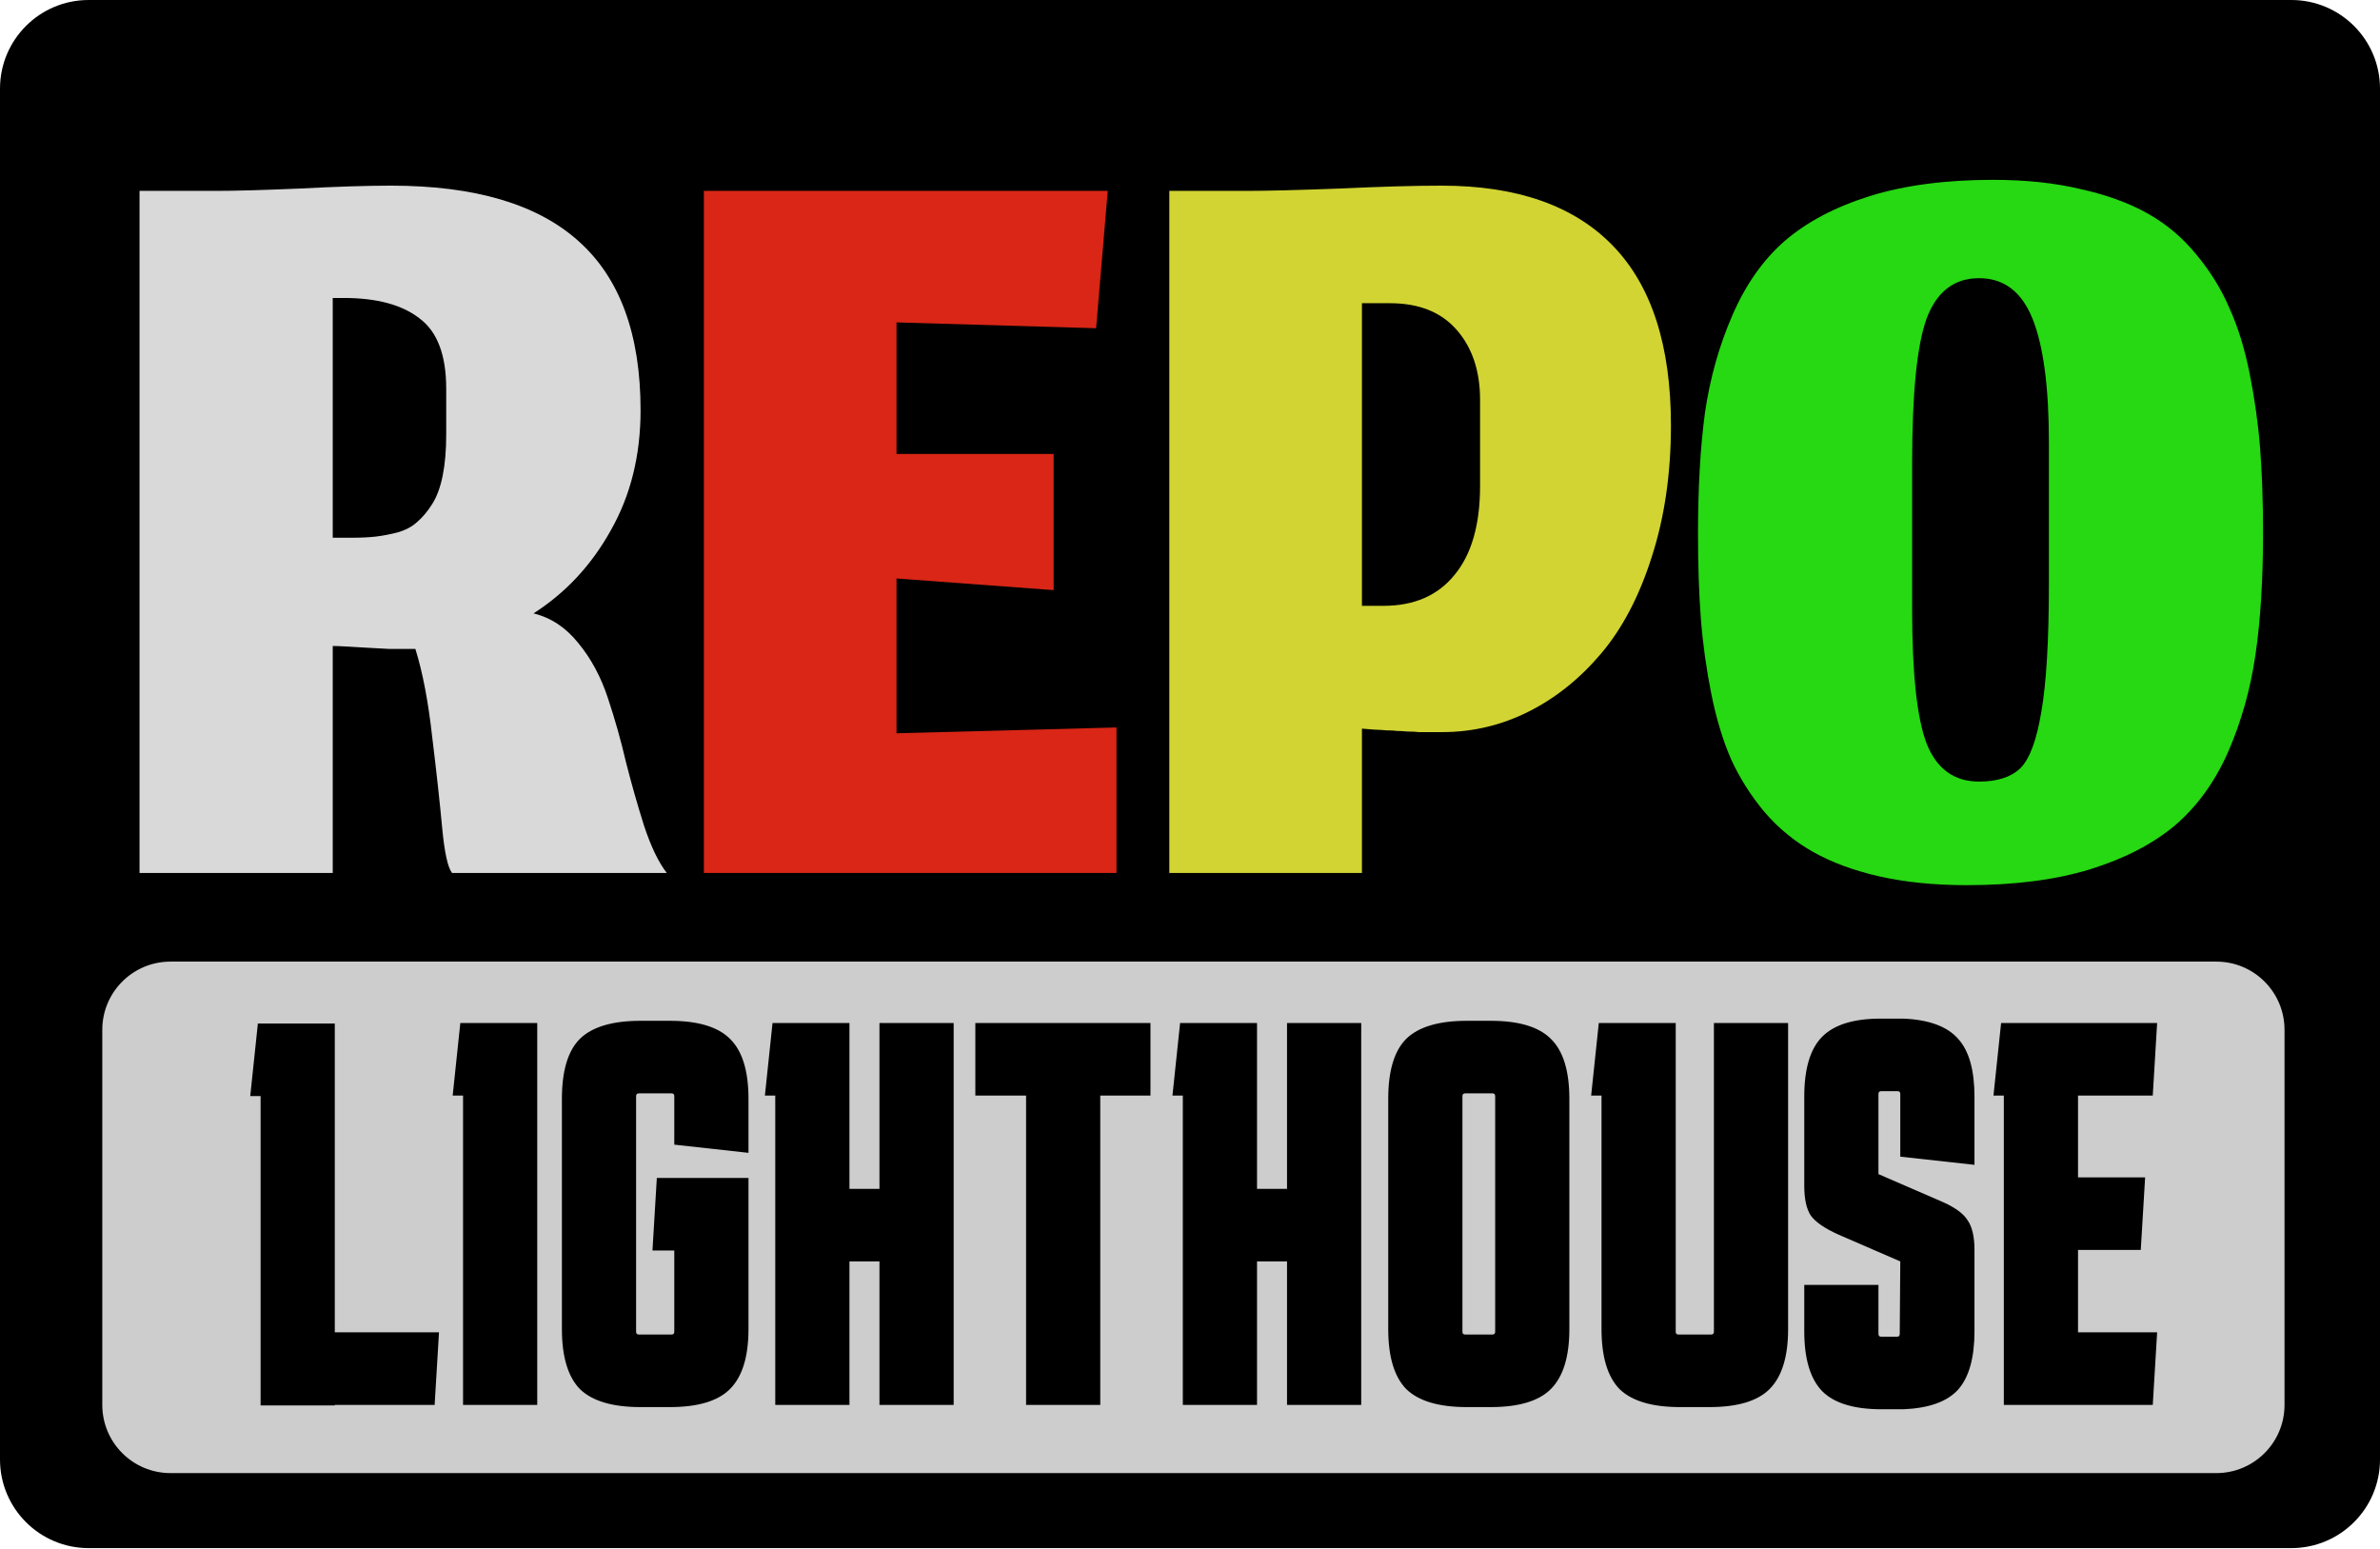
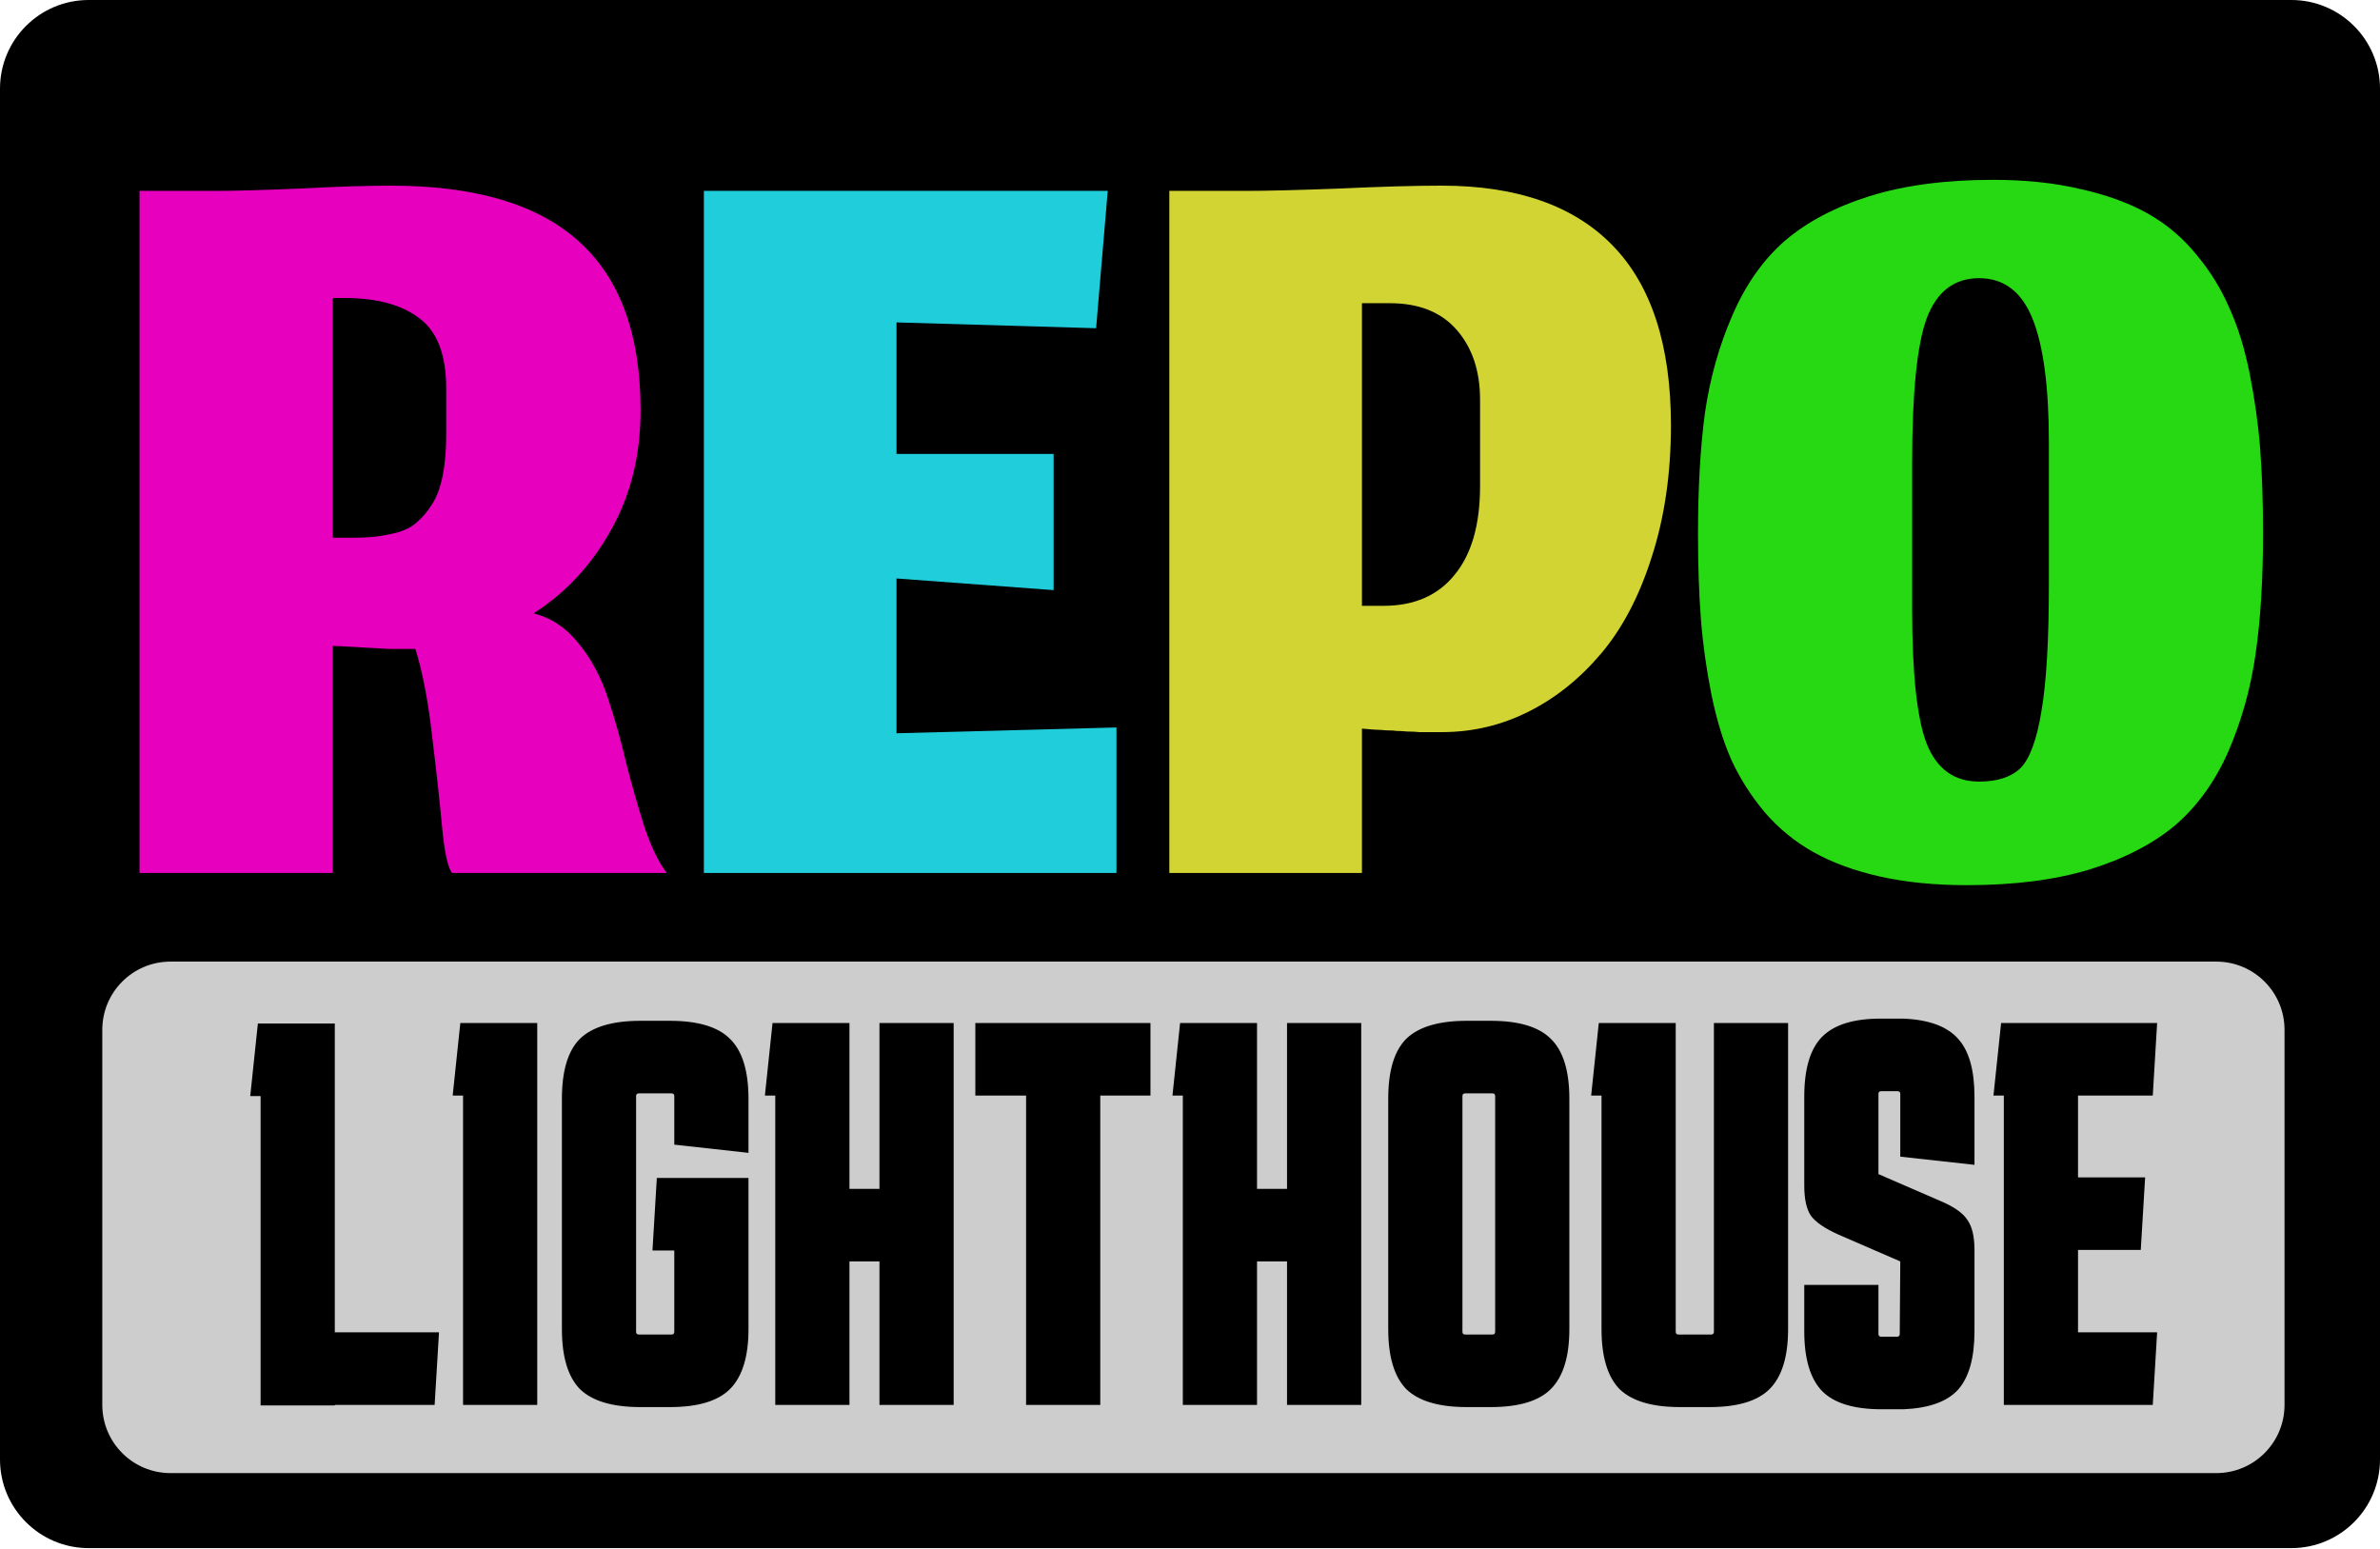
<svg xmlns="http://www.w3.org/2000/svg" width="349" height="227" viewBox="0 0 349 227" fill="none">
  <rect width="349" height="227" rx="13" fill="black" />
  <rect x="15" y="141" width="320" height="75" rx="10" fill="#CDCDCD" />
-   <path d="M48.792 94.72V128H20.461V27.989H31.725C34.456 27.989 38.524 27.876 43.928 27.648C49.332 27.364 53.798 27.221 57.325 27.221C69.613 27.221 78.772 29.924 84.803 35.328C90.89 40.732 93.933 49.01 93.933 60.16C93.933 66.759 92.483 72.619 89.581 77.739C86.737 82.859 82.954 86.926 78.232 89.941C80.792 90.567 82.982 92.018 84.803 94.293C86.68 96.569 88.131 99.271 89.155 102.4C90.179 105.472 91.06 108.601 91.8 111.787C92.596 114.916 93.478 118.016 94.445 121.088C95.469 124.16 96.579 126.464 97.773 128H66.285C65.66 127.204 65.176 124.985 64.835 121.344C64.493 117.646 64.01 113.237 63.384 108.117C62.815 102.94 61.99 98.617 60.909 95.147C60.796 95.147 60.653 95.147 60.483 95.147C59.402 95.147 58.236 95.147 56.984 95.147C55.789 95.09 54.737 95.033 53.827 94.976C52.916 94.919 51.949 94.862 50.925 94.805C49.958 94.748 49.247 94.72 48.792 94.72ZM48.792 78.848H51.523C52.945 78.848 54.14 78.791 55.107 78.677C56.074 78.564 57.126 78.364 58.264 78.08C59.459 77.739 60.426 77.227 61.165 76.544C61.962 75.861 62.701 74.98 63.384 73.899C64.067 72.818 64.579 71.424 64.92 69.717C65.261 68.011 65.432 66.02 65.432 63.744V57.003C65.432 52.053 64.124 48.612 61.507 46.677C58.947 44.686 55.249 43.691 50.413 43.691H48.792V78.848Z" fill="#D9D9D9" />
-   <path d="M163.719 128H103.217V27.989H162.439L160.732 48.128L131.463 47.275V66.56H154.503V86.528L131.463 84.821V107.52L163.719 106.667V128Z" fill="#D92617" />
+   <path d="M48.792 94.72V128H20.461V27.989H31.725C34.456 27.989 38.524 27.876 43.928 27.648C49.332 27.364 53.798 27.221 57.325 27.221C69.613 27.221 78.772 29.924 84.803 35.328C90.89 40.732 93.933 49.01 93.933 60.16C93.933 66.759 92.483 72.619 89.581 77.739C86.737 82.859 82.954 86.926 78.232 89.941C80.792 90.567 82.982 92.018 84.803 94.293C86.68 96.569 88.131 99.271 89.155 102.4C90.179 105.472 91.06 108.601 91.8 111.787C92.596 114.916 93.478 118.016 94.445 121.088C95.469 124.16 96.579 126.464 97.773 128H66.285C65.66 127.204 65.176 124.985 64.835 121.344C64.493 117.646 64.01 113.237 63.384 108.117C62.815 102.94 61.99 98.617 60.909 95.147C60.796 95.147 60.653 95.147 60.483 95.147C59.402 95.147 58.236 95.147 56.984 95.147C55.789 95.09 54.737 95.033 53.827 94.976C52.916 94.919 51.949 94.862 50.925 94.805C49.958 94.748 49.247 94.72 48.792 94.72ZM48.792 78.848H51.523C52.945 78.848 54.14 78.791 55.107 78.677C56.074 78.564 57.126 78.364 58.264 78.08C59.459 77.739 60.426 77.227 61.165 76.544C61.962 75.861 62.701 74.98 63.384 73.899C64.067 72.818 64.579 71.424 64.92 69.717C65.261 68.011 65.432 66.02 65.432 63.744V57.003C65.432 52.053 64.124 48.612 61.507 46.677C58.947 44.686 55.249 43.691 50.413 43.691H48.792V78.848Z" fill="#E700BD" />
+   <path d="M163.719 128H103.217V27.989H162.439L160.732 48.128L131.463 47.275V66.56H154.503V86.528L131.463 84.821V107.52L163.719 106.667V128Z" fill="#20CDDB" />
  <path d="M199.713 128H171.467V27.989H182.731C185.746 27.989 190.298 27.876 196.385 27.648C202.472 27.364 207.478 27.221 211.403 27.221C222.44 27.221 230.802 30.151 236.491 36.011C242.18 41.87 245.025 50.66 245.025 62.379C245.025 69.433 244.086 75.861 242.209 81.664C240.388 87.41 237.914 92.132 234.785 95.829C231.656 99.527 228.1 102.372 224.118 104.363C220.136 106.354 215.926 107.349 211.489 107.349C210.92 107.349 210.322 107.349 209.697 107.349C209.128 107.349 208.587 107.349 208.075 107.349C207.62 107.292 207.051 107.264 206.369 107.264C205.743 107.207 205.231 107.179 204.833 107.179C204.491 107.122 203.979 107.093 203.297 107.093C202.671 107.036 202.244 107.008 202.017 107.008C201.789 107.008 201.362 106.98 200.737 106.923C200.111 106.866 199.77 106.837 199.713 106.837V128ZM217.035 58.624C217.035 54.414 215.898 51.001 213.622 48.384C211.346 45.767 208.075 44.459 203.809 44.459H199.713V88.832H202.87C207.364 88.832 210.834 87.324 213.281 84.309C215.784 81.294 217.035 76.942 217.035 71.253V58.624Z" fill="#D1D433" />
  <path d="M280.395 89.344C280.395 98.788 281.106 105.358 282.529 109.056C284.008 112.754 286.568 114.603 290.209 114.603C292.882 114.603 294.902 113.948 296.267 112.64C297.633 111.275 298.657 108.516 299.339 104.363C300.079 100.153 300.449 93.867 300.449 85.504V64.939C300.449 56.804 299.652 50.745 298.059 46.763C296.466 42.78 293.85 40.789 290.209 40.789C286.568 40.789 284.008 42.752 282.529 46.677C281.106 50.546 280.395 57.628 280.395 67.925V89.344ZM288.417 129.792C283.695 129.792 279.428 129.365 275.617 128.512C271.862 127.659 268.619 126.464 265.889 124.928C263.158 123.392 260.769 121.429 258.721 119.04C256.73 116.651 255.108 114.091 253.857 111.36C252.662 108.629 251.695 105.444 250.955 101.803C250.216 98.105 249.704 94.436 249.419 90.795C249.135 87.097 248.993 82.944 248.993 78.336C248.993 71.509 249.334 65.564 250.017 60.501C250.756 55.438 252.093 50.688 254.027 46.251C255.962 41.756 258.522 38.116 261.707 35.328C264.95 32.54 269.103 30.35 274.166 28.757C279.286 27.164 285.316 26.368 292.257 26.368C297.035 26.368 301.33 26.823 305.142 27.733C308.954 28.587 312.225 29.781 314.955 31.317C317.686 32.853 320.047 34.844 322.038 37.291C324.086 39.737 325.707 42.354 326.902 45.141C328.154 47.872 329.149 51.086 329.889 54.784C330.628 58.482 331.14 62.151 331.425 65.792C331.709 69.433 331.851 73.557 331.851 78.165C331.851 84.992 331.482 90.937 330.742 96C330.002 101.063 328.666 105.813 326.731 110.251C324.797 114.631 322.209 118.215 318.966 121.003C315.723 123.733 311.542 125.895 306.422 127.488C301.359 129.024 295.357 129.792 288.417 129.792Z" fill="#26D912" />
  <path d="M38.214 206.08V160.72H36.694L37.814 150.08H49.094V195.36H64.374L63.734 206H49.094V206.08H38.214ZM67.901 206V160.64H66.381L67.501 150H78.781V206H67.901ZM95.677 183.36L96.317 172.72H109.757V194.88C109.757 198.933 108.85 201.867 107.037 203.68C105.277 205.44 102.344 206.32 98.237 206.32H93.917C89.81 206.32 86.85 205.44 85.037 203.68C83.277 201.867 82.397 198.933 82.397 194.88V161.12C82.397 157.013 83.277 154.08 85.037 152.32C86.85 150.56 89.81 149.68 93.917 149.68H98.237C102.344 149.68 105.277 150.56 107.037 152.32C108.85 154.08 109.757 157.013 109.757 161.12V169.04L98.877 167.84V160.72C98.877 160.453 98.743 160.32 98.477 160.32H93.677C93.41 160.32 93.277 160.453 93.277 160.72V195.28C93.277 195.547 93.41 195.68 93.677 195.68H98.477C98.743 195.68 98.877 195.547 98.877 195.28V183.36H95.677ZM113.683 206V160.64H112.163L113.283 150H124.563V174.32H128.963V150H139.843V206H128.963V184.96H124.563V206H113.683ZM150.462 206V160.64H143.022V150H168.702V160.64H161.342V206H150.462ZM173.448 206V160.64H171.928L173.048 150H184.328V174.32H188.728V150H199.608V206H188.728V184.96H184.328V206H173.448ZM230.129 194.88C230.129 198.933 229.222 201.867 227.409 203.68C225.649 205.44 222.715 206.32 218.609 206.32H215.089C210.982 206.32 208.022 205.44 206.209 203.68C204.449 201.867 203.569 198.933 203.569 194.88V161.12C203.569 157.013 204.449 154.08 206.209 152.32C208.022 150.56 210.982 149.68 215.089 149.68H218.609C222.715 149.68 225.649 150.56 227.409 152.32C229.222 154.08 230.129 157.013 230.129 161.12V194.88ZM214.849 160.32C214.582 160.32 214.449 160.453 214.449 160.72V195.28C214.449 195.547 214.582 195.68 214.849 195.68H218.849C219.115 195.68 219.249 195.547 219.249 195.28V160.72C219.249 160.453 219.115 160.32 218.849 160.32H214.849ZM262.205 194.88C262.205 198.933 261.298 201.867 259.485 203.68C257.725 205.44 254.792 206.32 250.685 206.32H246.365C242.258 206.32 239.298 205.44 237.485 203.68C235.725 201.867 234.845 198.933 234.845 194.88V160.64H233.325L234.445 150H245.725V195.28C245.725 195.547 245.858 195.68 246.125 195.68H250.925C251.192 195.68 251.325 195.547 251.325 195.28V150H262.205V194.88ZM275.455 188.4V195.6C275.455 195.867 275.588 196 275.855 196H278.175C278.442 196 278.575 195.867 278.575 195.6L278.655 184.96L269.615 181.04C267.588 180.133 266.228 179.2 265.535 178.24C264.895 177.28 264.575 175.813 264.575 173.84V160.8C264.575 156.693 265.455 153.76 267.215 152C268.975 150.24 271.828 149.36 275.775 149.36H279.135C282.868 149.52 285.535 150.507 287.135 152.32C288.735 154.08 289.535 156.907 289.535 160.8V170.8L278.655 169.6V160.4C278.655 160.133 278.522 160 278.255 160H275.855C275.588 160 275.455 160.133 275.455 160.4V172.16L284.495 176.08C286.522 176.933 287.855 177.867 288.495 178.88C289.188 179.84 289.535 181.307 289.535 183.28V195.2C289.535 199.093 288.735 201.947 287.135 203.76C285.535 205.52 282.868 206.48 279.135 206.64H275.935C271.882 206.64 268.975 205.76 267.215 204C265.455 202.187 264.575 199.253 264.575 195.2V188.4H275.455ZM293.839 206V160.64H292.319L293.439 150H316.319L315.679 160.64H304.719V172.64H314.559L313.919 183.28H304.719V195.36H316.319L315.679 206H293.839Z" fill="black" />
</svg>
